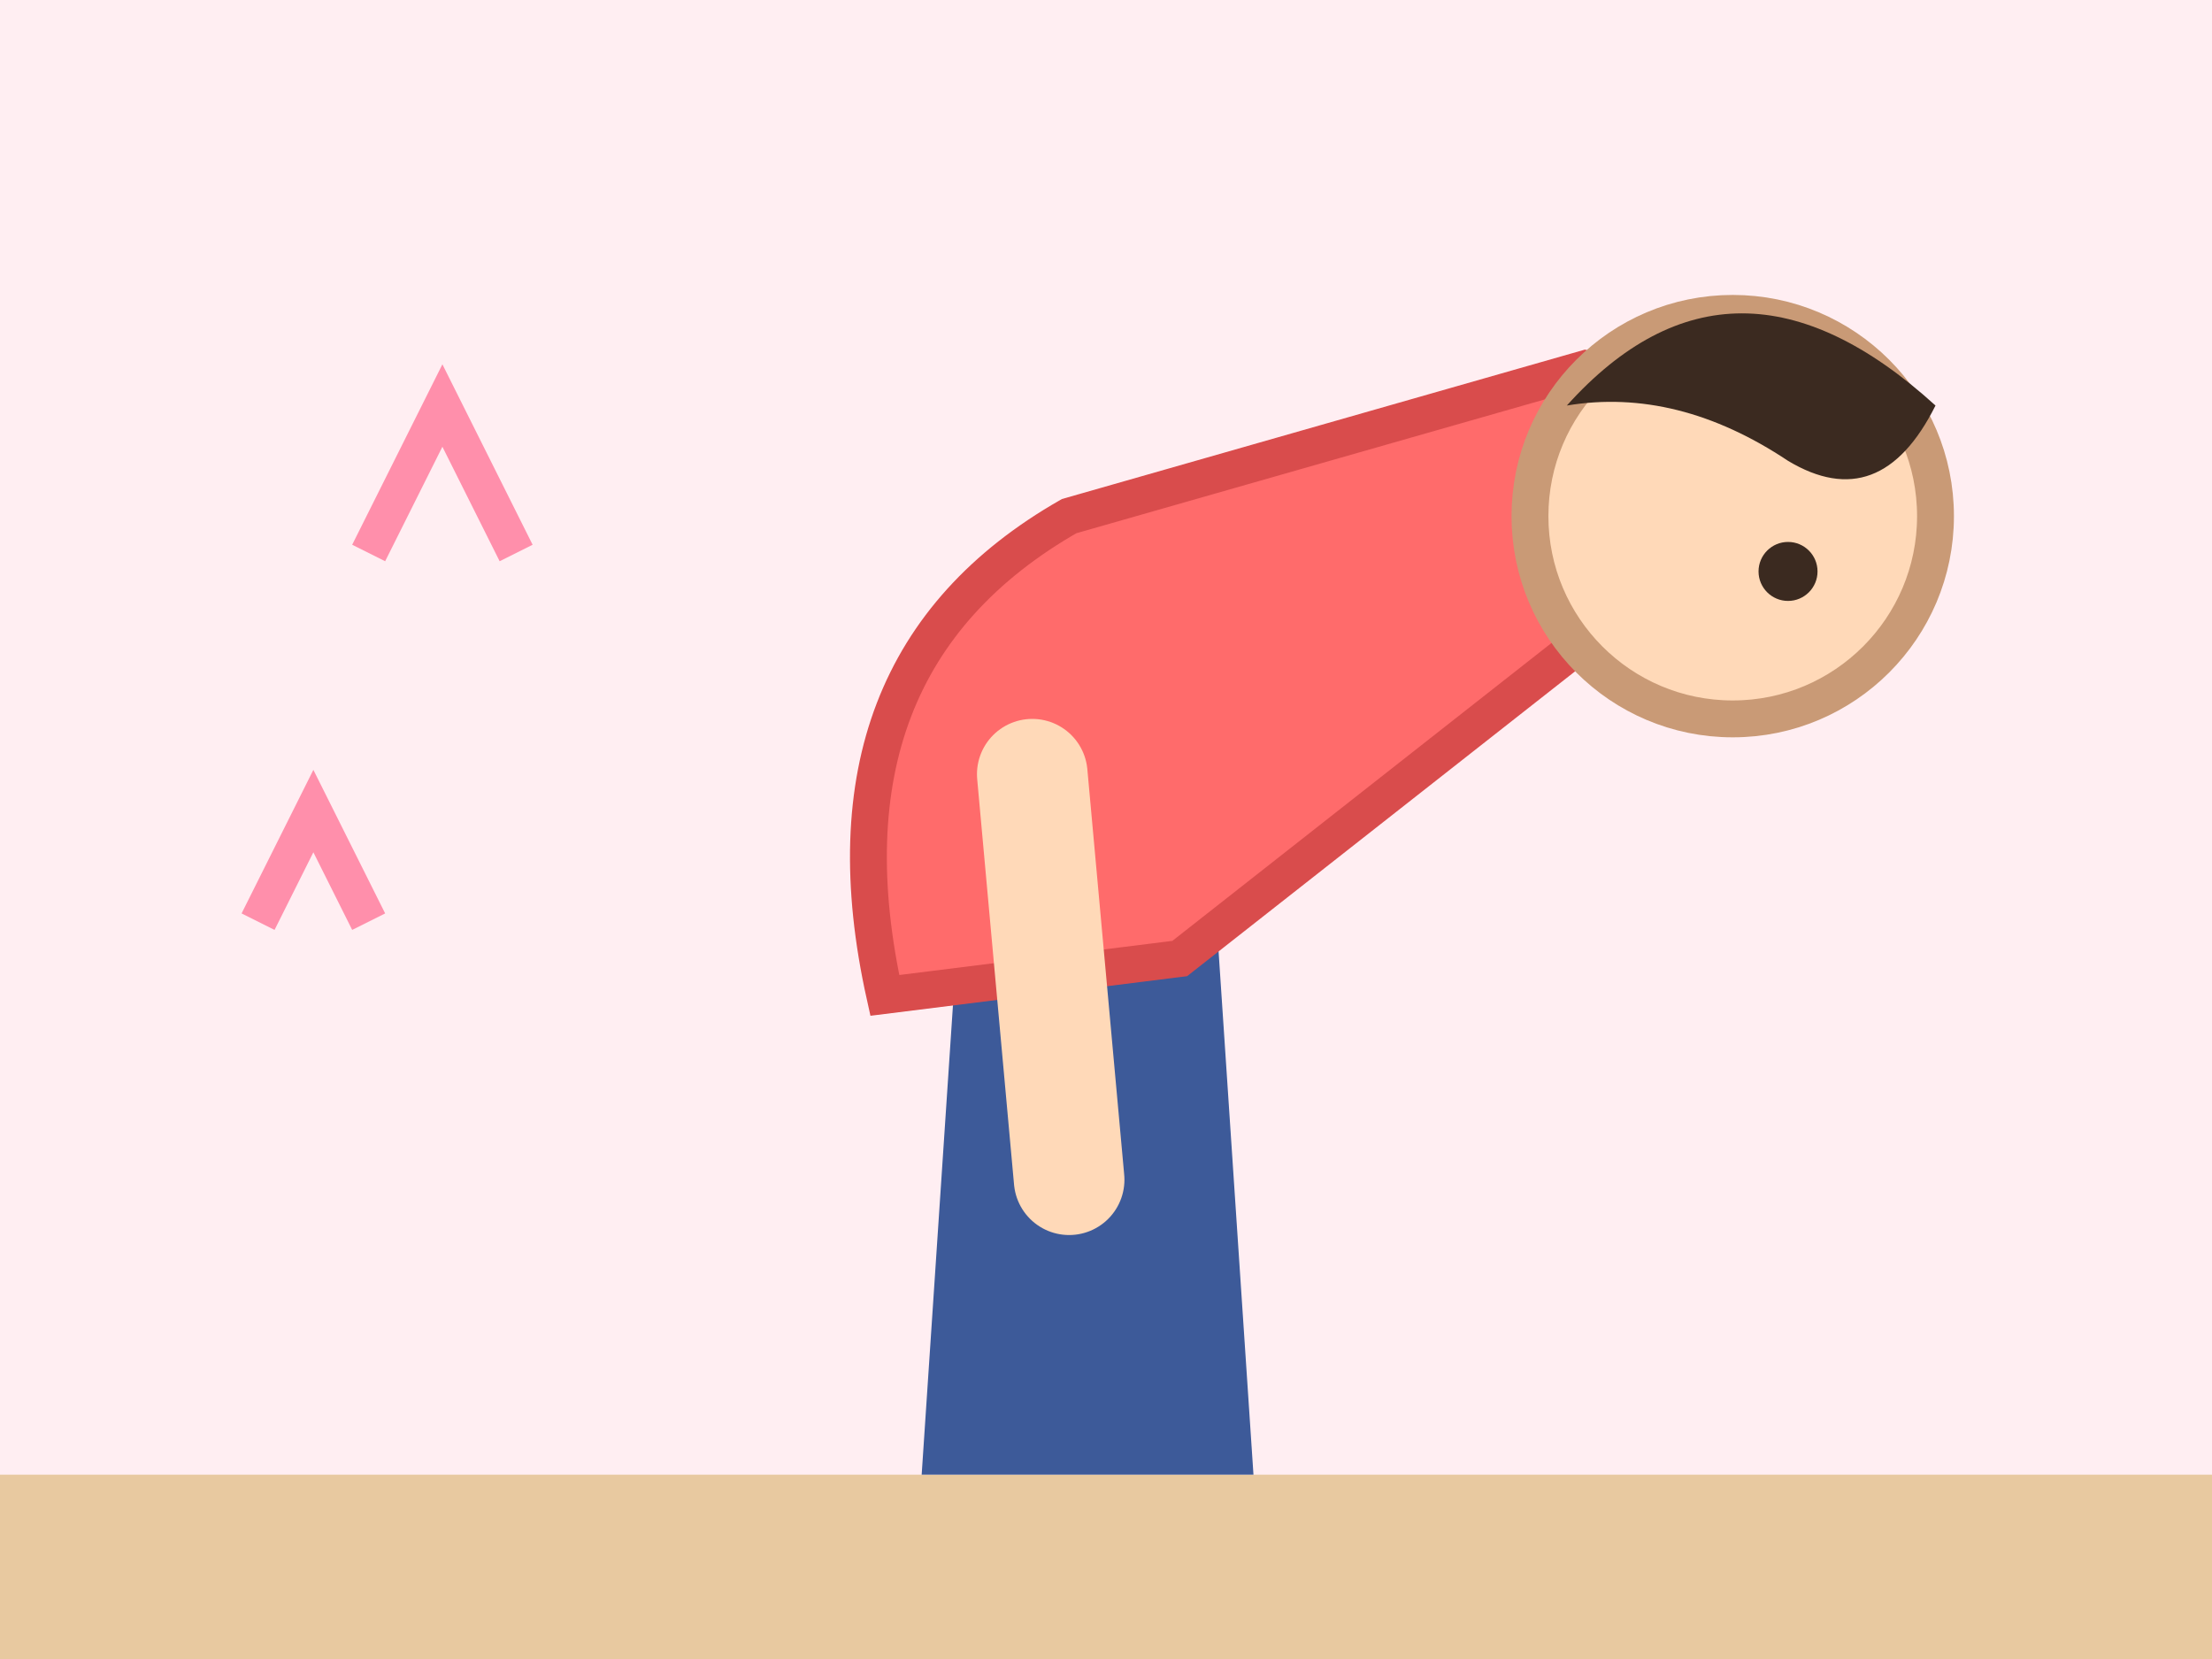
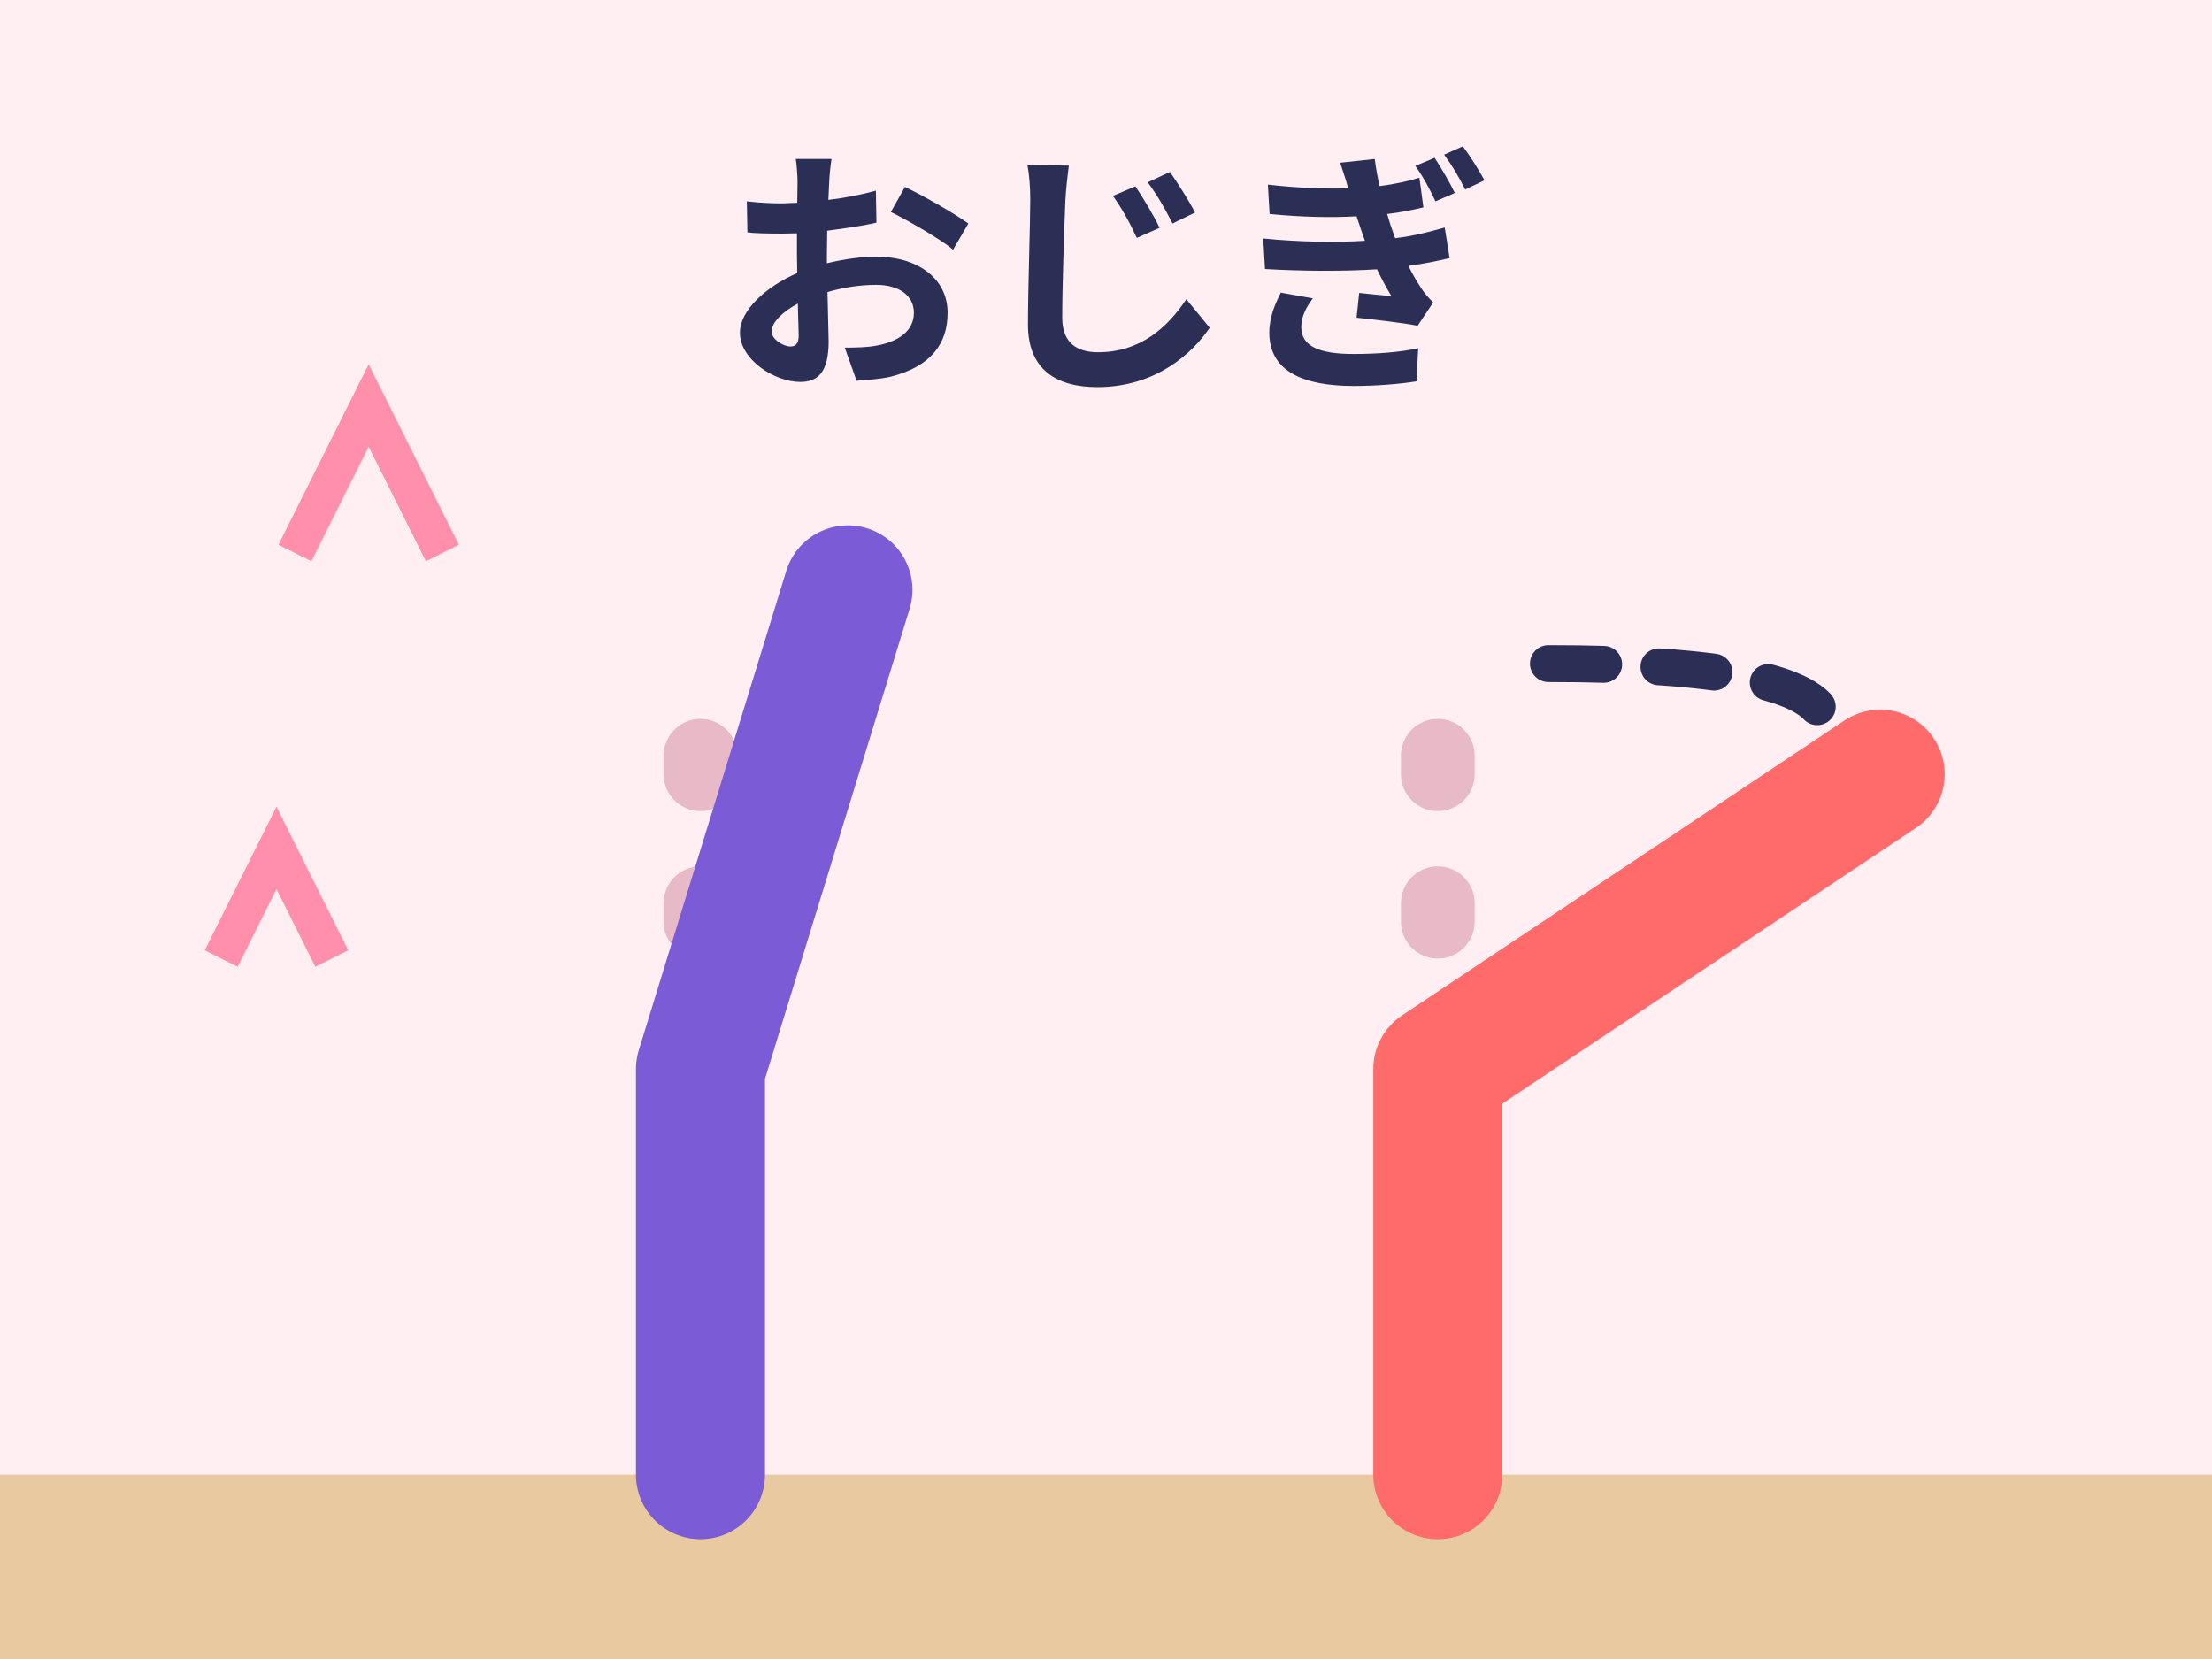
- <svg xmlns="http://www.w3.org/2000/svg" viewBox="0 0 120 90" role="img" aria-label="A child bows forward">
+ <svg xmlns="http://www.w3.org/2000/svg" viewBox="0 0 120 90" role="img" aria-label="Two bent lines, a small bow and a deep bow, with little sparkles">
  <rect width="120" height="90" fill="#ffeef2" />
  <rect y="80" width="120" height="10" fill="#e8c9a0" />
-   <path d="M50 80 L52 50 L66 50 L68 80Z" fill="#3d5a99" />
-   <path d="M48 54 Q44 36 58 28 L86 20 Q94 22 92 30 L64 52Z" fill="#ff6b6b" stroke="#d94c4c" stroke-width="2" />
-   <circle cx="94" cy="28" r="11" fill="#ffd9b8" stroke="#c99a76" stroke-width="2" />
-   <path d="M85 22 Q94 12 105 22 Q102 28 97 25 Q91 21 85 22Z" fill="#3b2a20" />
-   <circle cx="97" cy="31" r="1.6" fill="#3b2a20" />
-   <path d="M56 42 L58 64" stroke="#ffd9b8" stroke-width="6" stroke-linecap="round" />
-   <path d="M20 30 l4 -8 l4 8" fill="none" stroke="#ff8fab" stroke-width="2" />
-   <path d="M14 50 l3 -6 l3 6" fill="none" stroke="#ff8fab" stroke-width="2" />
+   <path d="M38 66 V36" stroke="#e8b9c6" stroke-width="4" stroke-linecap="round" stroke-dasharray="1 7" />
+   <path d="M38 80 V58 L46 32" fill="none" stroke="#7b5cd6" stroke-width="7" stroke-linecap="round" stroke-linejoin="round" />
+   <path d="M78 66 V36" stroke="#e8b9c6" stroke-width="4" stroke-linecap="round" stroke-dasharray="1 7" />
+   <path d="M78 80 V58 L102 42" fill="none" stroke="#ff6b6b" stroke-width="7" stroke-linecap="round" stroke-linejoin="round" />
+   <path d="M84 36 Q98 36 99 39" fill="none" stroke="#2b2f55" stroke-width="2" stroke-linecap="round" stroke-dasharray="3 3" />
+   <path d="M16 30 l4 -8 l4 8" fill="none" stroke="#ff8fab" stroke-width="2" />
+   <path d="M12 52 l3 -6 l3 6" fill="none" stroke="#ff8fab" stroke-width="2" />
+   <text x="60" y="20" font-family="Noto Sans JP, Hiragino Sans, Yu Gothic, sans-serif" font-weight="700" text-anchor="middle" font-size="14" fill="#2b2f55">おじぎ</text>
</svg>
